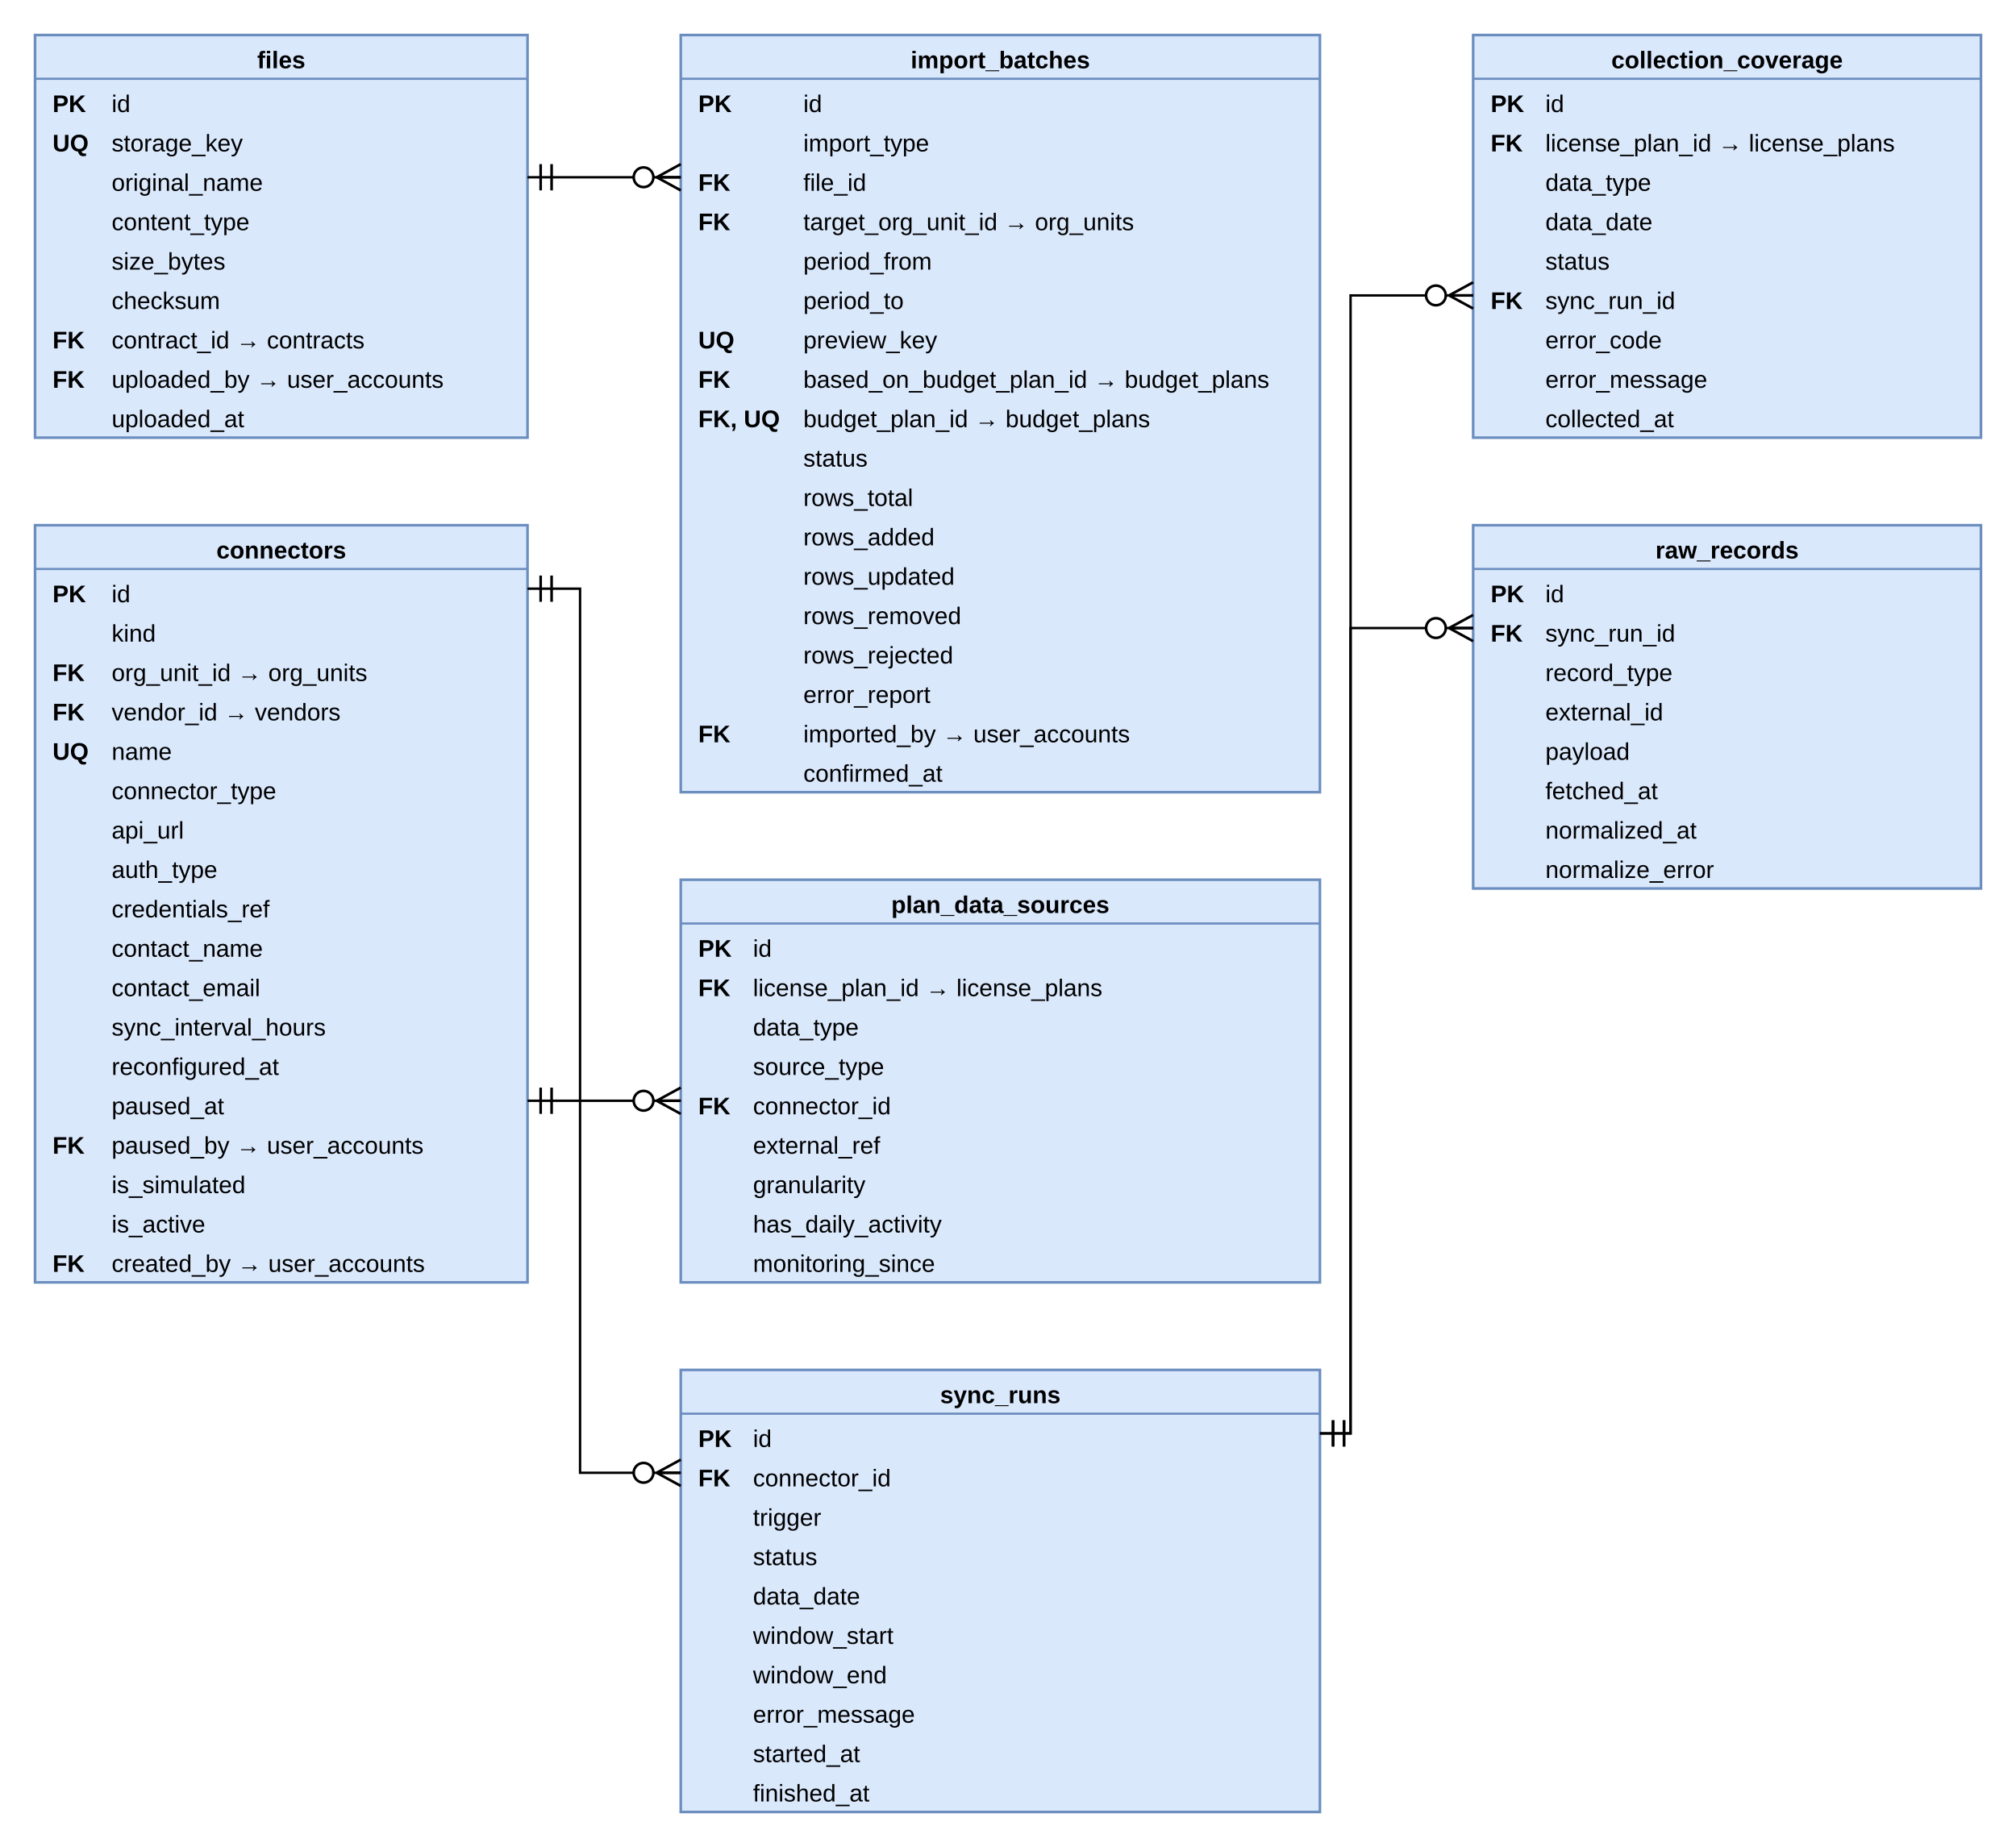
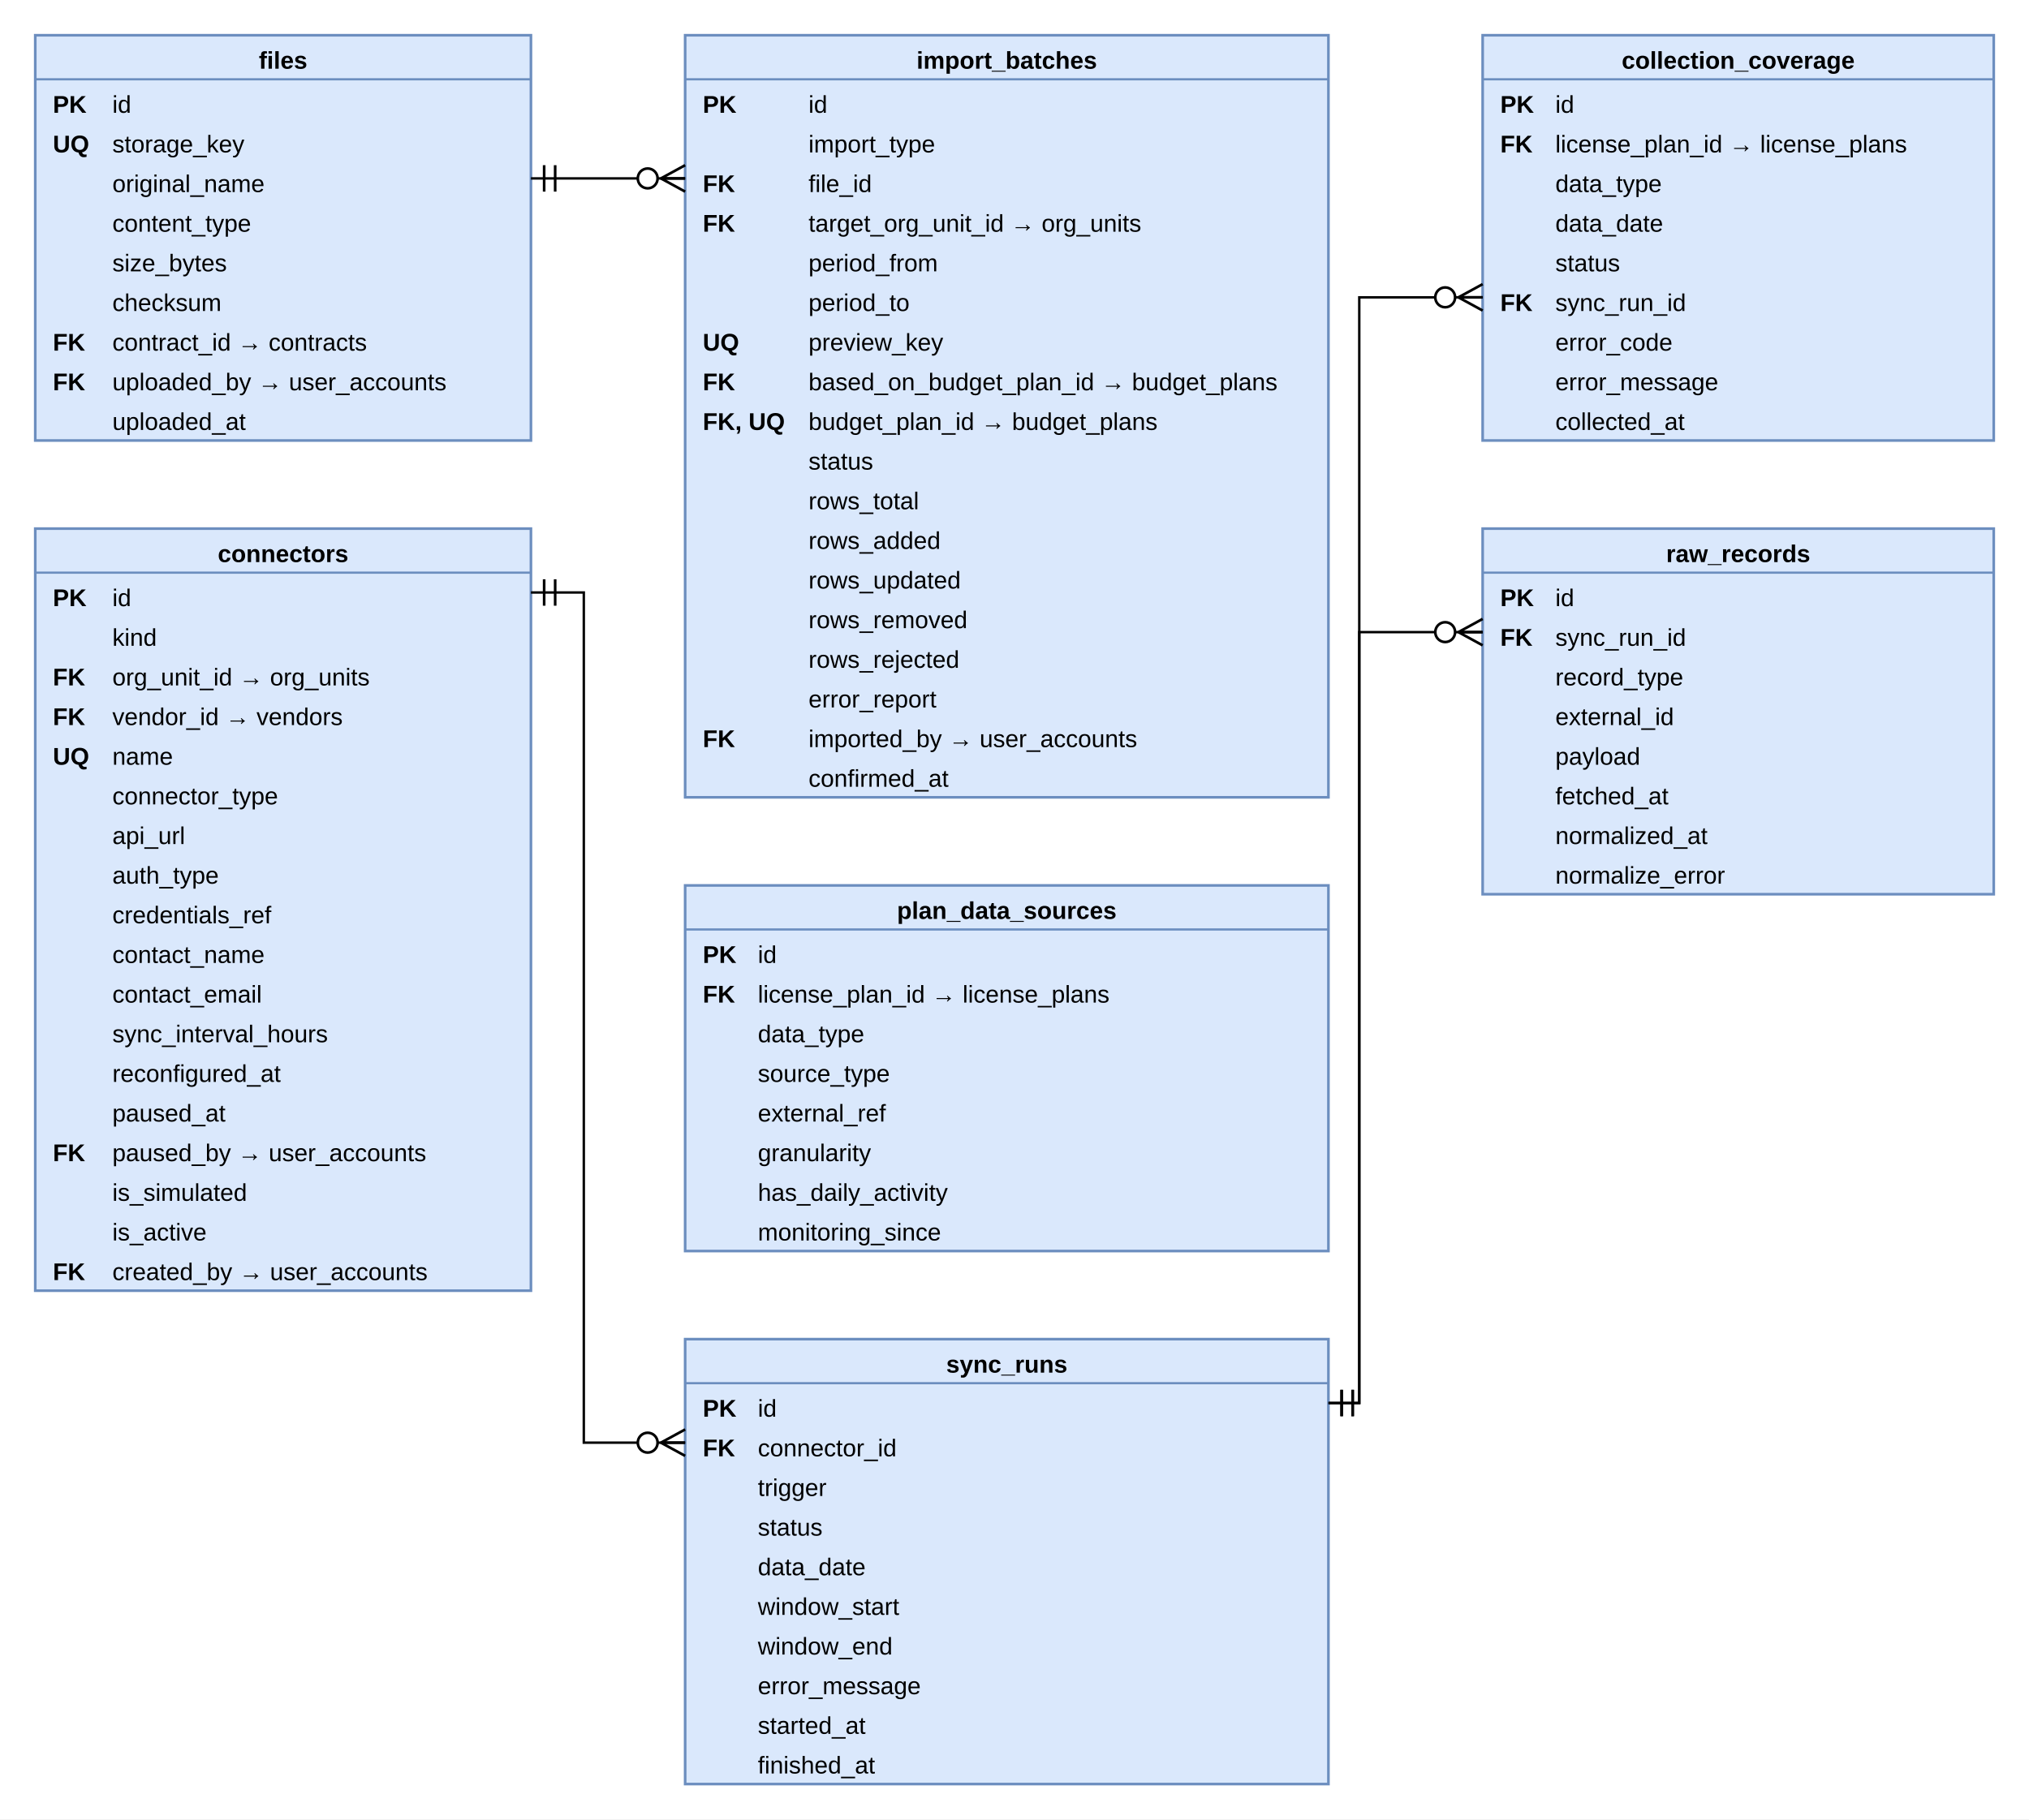
- <svg xmlns="http://www.w3.org/2000/svg" width="921" height="844" viewBox="0 0 921 844" font-family="Liberation Sans, Arial, Helvetica, sans-serif">
+ <svg xmlns="http://www.w3.org/2000/svg" width="921" height="826" viewBox="0 0 921 826" font-family="Liberation Sans, Arial, Helvetica, sans-serif">
  <rect width="100%" height="100%" fill="#ffffff" />
  <g transform="translate(-4.0,-4.0)">
    <rect x="20" y="20" width="225.0" height="184" fill="#DAE8FC" stroke="#6C8EBF" stroke-width="1.2" />
    <text x="132.5" y="35.2" font-size="11" fill="#000000" text-anchor="middle" font-weight="bold" xml:space="preserve">files</text>
    <line x1="20" y1="40" x2="245.0" y2="40" stroke="#6C8EBF" stroke-width="1" />
    <text x="28.0" y="55.2" font-size="11" fill="#000000" text-anchor="start" font-weight="bold" xml:space="preserve">PK</text>
    <text x="55.0" y="55.2" font-size="11" fill="#000000" text-anchor="start" xml:space="preserve">id</text>
    <text x="28.0" y="73.2" font-size="11" fill="#000000" text-anchor="start" font-weight="bold" xml:space="preserve">UQ</text>
    <text x="55.0" y="73.2" font-size="11" fill="#000000" text-anchor="start" xml:space="preserve">storage_key</text>
    <text x="55.0" y="91.2" font-size="11" fill="#000000" text-anchor="start" xml:space="preserve">original_name</text>
    <text x="55.0" y="109.2" font-size="11" fill="#000000" text-anchor="start" xml:space="preserve">content_type</text>
    <text x="55.0" y="127.2" font-size="11" fill="#000000" text-anchor="start" xml:space="preserve">size_bytes</text>
    <text x="55.0" y="145.2" font-size="11" fill="#000000" text-anchor="start" xml:space="preserve">checksum</text>
    <text x="28.0" y="163.2" font-size="11" fill="#000000" text-anchor="start" font-weight="bold" xml:space="preserve">FK</text>
    <text x="55.0" y="163.2" font-size="11" fill="#000000" text-anchor="start" xml:space="preserve">contract_id → contracts</text>
    <text x="28.0" y="181.2" font-size="11" fill="#000000" text-anchor="start" font-weight="bold" xml:space="preserve">FK</text>
    <text x="55.0" y="181.2" font-size="11" fill="#000000" text-anchor="start" xml:space="preserve">uploaded_by → user_accounts</text>
    <text x="55.0" y="199.2" font-size="11" fill="#000000" text-anchor="start" xml:space="preserve">uploaded_at</text>
    <rect x="20" y="244" width="225.0" height="346" fill="#DAE8FC" stroke="#6C8EBF" stroke-width="1.2" />
    <text x="132.5" y="259.2" font-size="11" fill="#000000" text-anchor="middle" font-weight="bold" xml:space="preserve">connectors</text>
    <line x1="20" y1="264" x2="245.0" y2="264" stroke="#6C8EBF" stroke-width="1" />
    <text x="28.0" y="279.2" font-size="11" fill="#000000" text-anchor="start" font-weight="bold" xml:space="preserve">PK</text>
    <text x="55.0" y="279.2" font-size="11" fill="#000000" text-anchor="start" xml:space="preserve">id</text>
    <text x="55.0" y="297.2" font-size="11" fill="#000000" text-anchor="start" xml:space="preserve">kind</text>
    <text x="28.0" y="315.2" font-size="11" fill="#000000" text-anchor="start" font-weight="bold" xml:space="preserve">FK</text>
    <text x="55.0" y="315.2" font-size="11" fill="#000000" text-anchor="start" xml:space="preserve">org_unit_id → org_units</text>
    <text x="28.0" y="333.2" font-size="11" fill="#000000" text-anchor="start" font-weight="bold" xml:space="preserve">FK</text>
    <text x="55.0" y="333.2" font-size="11" fill="#000000" text-anchor="start" xml:space="preserve">vendor_id → vendors</text>
    <text x="28.0" y="351.2" font-size="11" fill="#000000" text-anchor="start" font-weight="bold" xml:space="preserve">UQ</text>
    <text x="55.0" y="351.2" font-size="11" fill="#000000" text-anchor="start" xml:space="preserve">name</text>
    <text x="55.0" y="369.2" font-size="11" fill="#000000" text-anchor="start" xml:space="preserve">connector_type</text>
    <text x="55.0" y="387.2" font-size="11" fill="#000000" text-anchor="start" xml:space="preserve">api_url</text>
    <text x="55.0" y="405.2" font-size="11" fill="#000000" text-anchor="start" xml:space="preserve">auth_type</text>
    <text x="55.0" y="423.2" font-size="11" fill="#000000" text-anchor="start" xml:space="preserve">credentials_ref</text>
    <text x="55.0" y="441.2" font-size="11" fill="#000000" text-anchor="start" xml:space="preserve">contact_name</text>
    <text x="55.0" y="459.2" font-size="11" fill="#000000" text-anchor="start" xml:space="preserve">contact_email</text>
    <text x="55.0" y="477.2" font-size="11" fill="#000000" text-anchor="start" xml:space="preserve">sync_interval_hours</text>
    <text x="55.0" y="495.2" font-size="11" fill="#000000" text-anchor="start" xml:space="preserve">reconfigured_at</text>
    <text x="55.0" y="513.2" font-size="11" fill="#000000" text-anchor="start" xml:space="preserve">paused_at</text>
    <text x="28.0" y="531.2" font-size="11" fill="#000000" text-anchor="start" font-weight="bold" xml:space="preserve">FK</text>
    <text x="55.0" y="531.2" font-size="11" fill="#000000" text-anchor="start" xml:space="preserve">paused_by → user_accounts</text>
    <text x="55.0" y="549.2" font-size="11" fill="#000000" text-anchor="start" xml:space="preserve">is_simulated</text>
    <text x="55.0" y="567.2" font-size="11" fill="#000000" text-anchor="start" xml:space="preserve">is_active</text>
    <text x="28.0" y="585.2" font-size="11" fill="#000000" text-anchor="start" font-weight="bold" xml:space="preserve">FK</text>
    <text x="55.0" y="585.2" font-size="11" fill="#000000" text-anchor="start" xml:space="preserve">created_by → user_accounts</text>
    <rect x="315.0" y="20" width="292.0" height="346" fill="#DAE8FC" stroke="#6C8EBF" stroke-width="1.2" />
    <text x="461.0" y="35.2" font-size="11" fill="#000000" text-anchor="middle" font-weight="bold" xml:space="preserve">import_batches</text>
    <line x1="315.0" y1="40" x2="607.0" y2="40" stroke="#6C8EBF" stroke-width="1" />
    <text x="323.0" y="55.2" font-size="11" fill="#000000" text-anchor="start" font-weight="bold" xml:space="preserve">PK</text>
    <text x="371.0" y="55.2" font-size="11" fill="#000000" text-anchor="start" xml:space="preserve">id</text>
    <text x="371.0" y="73.2" font-size="11" fill="#000000" text-anchor="start" xml:space="preserve">import_type</text>
    <text x="323.0" y="91.2" font-size="11" fill="#000000" text-anchor="start" font-weight="bold" xml:space="preserve">FK</text>
    <text x="371.0" y="91.2" font-size="11" fill="#000000" text-anchor="start" xml:space="preserve">file_id</text>
    <text x="323.0" y="109.2" font-size="11" fill="#000000" text-anchor="start" font-weight="bold" xml:space="preserve">FK</text>
    <text x="371.0" y="109.2" font-size="11" fill="#000000" text-anchor="start" xml:space="preserve">target_org_unit_id → org_units</text>
    <text x="371.0" y="127.2" font-size="11" fill="#000000" text-anchor="start" xml:space="preserve">period_from</text>
    <text x="371.0" y="145.2" font-size="11" fill="#000000" text-anchor="start" xml:space="preserve">period_to</text>
    <text x="323.0" y="163.2" font-size="11" fill="#000000" text-anchor="start" font-weight="bold" xml:space="preserve">UQ</text>
    <text x="371.0" y="163.2" font-size="11" fill="#000000" text-anchor="start" xml:space="preserve">preview_key</text>
    <text x="323.0" y="181.2" font-size="11" fill="#000000" text-anchor="start" font-weight="bold" xml:space="preserve">FK</text>
    <text x="371.0" y="181.2" font-size="11" fill="#000000" text-anchor="start" xml:space="preserve">based_on_budget_plan_id → budget_plans</text>
    <text x="323.0" y="199.2" font-size="11" fill="#000000" text-anchor="start" font-weight="bold" xml:space="preserve">FK, UQ</text>
    <text x="371.0" y="199.2" font-size="11" fill="#000000" text-anchor="start" xml:space="preserve">budget_plan_id → budget_plans</text>
    <text x="371.0" y="217.2" font-size="11" fill="#000000" text-anchor="start" xml:space="preserve">status</text>
    <text x="371.0" y="235.2" font-size="11" fill="#000000" text-anchor="start" xml:space="preserve">rows_total</text>
    <text x="371.0" y="253.2" font-size="11" fill="#000000" text-anchor="start" xml:space="preserve">rows_added</text>
    <text x="371.0" y="271.2" font-size="11" fill="#000000" text-anchor="start" xml:space="preserve">rows_updated</text>
    <text x="371.0" y="289.2" font-size="11" fill="#000000" text-anchor="start" xml:space="preserve">rows_removed</text>
    <text x="371.0" y="307.2" font-size="11" fill="#000000" text-anchor="start" xml:space="preserve">rows_rejected</text>
    <text x="371.0" y="325.2" font-size="11" fill="#000000" text-anchor="start" xml:space="preserve">error_report</text>
    <text x="323.0" y="343.2" font-size="11" fill="#000000" text-anchor="start" font-weight="bold" xml:space="preserve">FK</text>
    <text x="371.0" y="343.2" font-size="11" fill="#000000" text-anchor="start" xml:space="preserve">imported_by → user_accounts</text>
    <text x="371.0" y="361.2" font-size="11" fill="#000000" text-anchor="start" xml:space="preserve">confirmed_at</text>
-     <rect x="315.0" y="406" width="292.0" height="184" fill="#DAE8FC" stroke="#6C8EBF" stroke-width="1.2" />
+     <rect x="315.0" y="406" width="292.0" height="166" fill="#DAE8FC" stroke="#6C8EBF" stroke-width="1.2" />
    <text x="461.0" y="421.2" font-size="11" fill="#000000" text-anchor="middle" font-weight="bold" xml:space="preserve">plan_data_sources</text>
    <line x1="315.0" y1="426" x2="607.0" y2="426" stroke="#6C8EBF" stroke-width="1" />
    <text x="323.0" y="441.2" font-size="11" fill="#000000" text-anchor="start" font-weight="bold" xml:space="preserve">PK</text>
    <text x="348.0" y="441.2" font-size="11" fill="#000000" text-anchor="start" xml:space="preserve">id</text>
    <text x="323.0" y="459.2" font-size="11" fill="#000000" text-anchor="start" font-weight="bold" xml:space="preserve">FK</text>
    <text x="348.0" y="459.2" font-size="11" fill="#000000" text-anchor="start" xml:space="preserve">license_plan_id → license_plans</text>
    <text x="348.0" y="477.2" font-size="11" fill="#000000" text-anchor="start" xml:space="preserve">data_type</text>
    <text x="348.0" y="495.2" font-size="11" fill="#000000" text-anchor="start" xml:space="preserve">source_type</text>
-     <text x="323.0" y="513.2" font-size="11" fill="#000000" text-anchor="start" font-weight="bold" xml:space="preserve">FK</text>
-     <text x="348.0" y="513.2" font-size="11" fill="#000000" text-anchor="start" xml:space="preserve">connector_id</text>
-     <text x="348.0" y="531.2" font-size="11" fill="#000000" text-anchor="start" xml:space="preserve">external_ref</text>
-     <text x="348.0" y="549.2" font-size="11" fill="#000000" text-anchor="start" xml:space="preserve">granularity</text>
-     <text x="348.0" y="567.2" font-size="11" fill="#000000" text-anchor="start" xml:space="preserve">has_daily_activity</text>
-     <text x="348.0" y="585.2" font-size="11" fill="#000000" text-anchor="start" xml:space="preserve">monitoring_since</text>
-     <rect x="315.0" y="630" width="292.0" height="202" fill="#DAE8FC" stroke="#6C8EBF" stroke-width="1.2" />
-     <text x="461.0" y="645.2" font-size="11" fill="#000000" text-anchor="middle" font-weight="bold" xml:space="preserve">sync_runs</text>
-     <line x1="315.0" y1="650" x2="607.0" y2="650" stroke="#6C8EBF" stroke-width="1" />
-     <text x="323.0" y="665.2" font-size="11" fill="#000000" text-anchor="start" font-weight="bold" xml:space="preserve">PK</text>
-     <text x="348.0" y="665.2" font-size="11" fill="#000000" text-anchor="start" xml:space="preserve">id</text>
-     <text x="323.0" y="683.2" font-size="11" fill="#000000" text-anchor="start" font-weight="bold" xml:space="preserve">FK</text>
-     <text x="348.0" y="683.2" font-size="11" fill="#000000" text-anchor="start" xml:space="preserve">connector_id</text>
-     <text x="348.0" y="701.2" font-size="11" fill="#000000" text-anchor="start" xml:space="preserve">trigger</text>
-     <text x="348.0" y="719.2" font-size="11" fill="#000000" text-anchor="start" xml:space="preserve">status</text>
-     <text x="348.0" y="737.2" font-size="11" fill="#000000" text-anchor="start" xml:space="preserve">data_date</text>
-     <text x="348.0" y="755.2" font-size="11" fill="#000000" text-anchor="start" xml:space="preserve">window_start</text>
-     <text x="348.0" y="773.2" font-size="11" fill="#000000" text-anchor="start" xml:space="preserve">window_end</text>
-     <text x="348.0" y="791.2" font-size="11" fill="#000000" text-anchor="start" xml:space="preserve">error_message</text>
-     <text x="348.0" y="809.2" font-size="11" fill="#000000" text-anchor="start" xml:space="preserve">started_at</text>
-     <text x="348.0" y="827.2" font-size="11" fill="#000000" text-anchor="start" xml:space="preserve">finished_at</text>
+     <text x="348.0" y="513.2" font-size="11" fill="#000000" text-anchor="start" xml:space="preserve">external_ref</text>
+     <text x="348.0" y="531.2" font-size="11" fill="#000000" text-anchor="start" xml:space="preserve">granularity</text>
+     <text x="348.0" y="549.2" font-size="11" fill="#000000" text-anchor="start" xml:space="preserve">has_daily_activity</text>
+     <text x="348.0" y="567.2" font-size="11" fill="#000000" text-anchor="start" xml:space="preserve">monitoring_since</text>
+     <rect x="315.0" y="612" width="292.0" height="202" fill="#DAE8FC" stroke="#6C8EBF" stroke-width="1.2" />
+     <text x="461.0" y="627.2" font-size="11" fill="#000000" text-anchor="middle" font-weight="bold" xml:space="preserve">sync_runs</text>
+     <line x1="315.0" y1="632" x2="607.0" y2="632" stroke="#6C8EBF" stroke-width="1" />
+     <text x="323.0" y="647.2" font-size="11" fill="#000000" text-anchor="start" font-weight="bold" xml:space="preserve">PK</text>
+     <text x="348.0" y="647.2" font-size="11" fill="#000000" text-anchor="start" xml:space="preserve">id</text>
+     <text x="323.0" y="665.2" font-size="11" fill="#000000" text-anchor="start" font-weight="bold" xml:space="preserve">FK</text>
+     <text x="348.0" y="665.2" font-size="11" fill="#000000" text-anchor="start" xml:space="preserve">connector_id</text>
+     <text x="348.0" y="683.2" font-size="11" fill="#000000" text-anchor="start" xml:space="preserve">trigger</text>
+     <text x="348.0" y="701.2" font-size="11" fill="#000000" text-anchor="start" xml:space="preserve">status</text>
+     <text x="348.0" y="719.2" font-size="11" fill="#000000" text-anchor="start" xml:space="preserve">data_date</text>
+     <text x="348.0" y="737.2" font-size="11" fill="#000000" text-anchor="start" xml:space="preserve">window_start</text>
+     <text x="348.0" y="755.2" font-size="11" fill="#000000" text-anchor="start" xml:space="preserve">window_end</text>
+     <text x="348.0" y="773.2" font-size="11" fill="#000000" text-anchor="start" xml:space="preserve">error_message</text>
+     <text x="348.0" y="791.2" font-size="11" fill="#000000" text-anchor="start" xml:space="preserve">started_at</text>
+     <text x="348.0" y="809.2" font-size="11" fill="#000000" text-anchor="start" xml:space="preserve">finished_at</text>
    <rect x="677.0" y="20" width="232.0" height="184" fill="#DAE8FC" stroke="#6C8EBF" stroke-width="1.2" />
    <text x="793.0" y="35.2" font-size="11" fill="#000000" text-anchor="middle" font-weight="bold" xml:space="preserve">collection_coverage</text>
    <line x1="677.0" y1="40" x2="909.0" y2="40" stroke="#6C8EBF" stroke-width="1" />
    <text x="685.0" y="55.2" font-size="11" fill="#000000" text-anchor="start" font-weight="bold" xml:space="preserve">PK</text>
    <text x="710.0" y="55.2" font-size="11" fill="#000000" text-anchor="start" xml:space="preserve">id</text>
    <text x="685.0" y="73.2" font-size="11" fill="#000000" text-anchor="start" font-weight="bold" xml:space="preserve">FK</text>
    <text x="710.0" y="73.2" font-size="11" fill="#000000" text-anchor="start" xml:space="preserve">license_plan_id → license_plans</text>
    <text x="710.0" y="91.2" font-size="11" fill="#000000" text-anchor="start" xml:space="preserve">data_type</text>
    <text x="710.0" y="109.2" font-size="11" fill="#000000" text-anchor="start" xml:space="preserve">data_date</text>
    <text x="710.0" y="127.2" font-size="11" fill="#000000" text-anchor="start" xml:space="preserve">status</text>
    <text x="685.0" y="145.2" font-size="11" fill="#000000" text-anchor="start" font-weight="bold" xml:space="preserve">FK</text>
    <text x="710.0" y="145.2" font-size="11" fill="#000000" text-anchor="start" xml:space="preserve">sync_run_id</text>
    <text x="710.0" y="163.2" font-size="11" fill="#000000" text-anchor="start" xml:space="preserve">error_code</text>
    <text x="710.0" y="181.2" font-size="11" fill="#000000" text-anchor="start" xml:space="preserve">error_message</text>
    <text x="710.0" y="199.2" font-size="11" fill="#000000" text-anchor="start" xml:space="preserve">collected_at</text>
    <rect x="677.0" y="244" width="232.0" height="166" fill="#DAE8FC" stroke="#6C8EBF" stroke-width="1.2" />
    <text x="793.0" y="259.2" font-size="11" fill="#000000" text-anchor="middle" font-weight="bold" xml:space="preserve">raw_records</text>
    <line x1="677.0" y1="264" x2="909.0" y2="264" stroke="#6C8EBF" stroke-width="1" />
    <text x="685.0" y="279.2" font-size="11" fill="#000000" text-anchor="start" font-weight="bold" xml:space="preserve">PK</text>
    <text x="710.0" y="279.2" font-size="11" fill="#000000" text-anchor="start" xml:space="preserve">id</text>
    <text x="685.0" y="297.2" font-size="11" fill="#000000" text-anchor="start" font-weight="bold" xml:space="preserve">FK</text>
    <text x="710.0" y="297.2" font-size="11" fill="#000000" text-anchor="start" xml:space="preserve">sync_run_id</text>
    <text x="710.0" y="315.2" font-size="11" fill="#000000" text-anchor="start" xml:space="preserve">record_type</text>
    <text x="710.0" y="333.2" font-size="11" fill="#000000" text-anchor="start" xml:space="preserve">external_id</text>
    <text x="710.0" y="351.2" font-size="11" fill="#000000" text-anchor="start" xml:space="preserve">payload</text>
    <text x="710.0" y="369.2" font-size="11" fill="#000000" text-anchor="start" xml:space="preserve">fetched_at</text>
    <text x="710.0" y="387.2" font-size="11" fill="#000000" text-anchor="start" xml:space="preserve">normalized_at</text>
    <text x="710.0" y="405.2" font-size="11" fill="#000000" text-anchor="start" xml:space="preserve">normalize_error</text>
    <path d="M245.0,85.0 L315.0,85.0" fill="none" stroke="#000000" stroke-width="1.1" />
    <path d="M304.0,85.0 L315.0,91.0 M304.0,85.0 L315.0,79.0 M304.0,85.0 L315.0,85.0" fill="none" stroke="#000000" stroke-width="1.2" />
    <circle cx="298.0" cy="85.0" r="4.5" fill="#fff" stroke="#000000" stroke-width="1.2" />
    <path d="M251.0,79.0 L251.0,91.0" stroke="#000000" stroke-width="1.2" />
    <path d="M256.0,79.0 L256.0,91.0" stroke="#000000" stroke-width="1.2" />
-     <path d="M245.0,273.0 L269.0,273.0 L269.0,677.0 L315.0,677.0" fill="none" stroke="#000000" stroke-width="1.1" />
-     <path d="M304.0,677.0 L315.0,683.0 M304.0,677.0 L315.0,671.0 M304.0,677.0 L315.0,677.0" fill="none" stroke="#000000" stroke-width="1.2" />
-     <circle cx="298.0" cy="677.0" r="4.5" fill="#fff" stroke="#000000" stroke-width="1.2" />
+     <path d="M245.0,273.0 L269.0,273.0 L269.0,659.0 L315.0,659.0" fill="none" stroke="#000000" stroke-width="1.1" />
+     <path d="M304.0,659.0 L315.0,665.0 M304.0,659.0 L315.0,653.0 M304.0,659.0 L315.0,659.0" fill="none" stroke="#000000" stroke-width="1.2" />
+     <circle cx="298.0" cy="659.0" r="4.5" fill="#fff" stroke="#000000" stroke-width="1.2" />
    <path d="M251.0,267.0 L251.0,279.0" stroke="#000000" stroke-width="1.2" />
    <path d="M256.0,267.0 L256.0,279.0" stroke="#000000" stroke-width="1.2" />
-     <path d="M245.0,507.0 L315.0,507.0" fill="none" stroke="#000000" stroke-width="1.1" />
-     <path d="M304.0,507.0 L315.0,513.0 M304.0,507.0 L315.0,501.0 M304.0,507.0 L315.0,507.0" fill="none" stroke="#000000" stroke-width="1.2" />
-     <circle cx="298.0" cy="507.0" r="4.5" fill="#fff" stroke="#000000" stroke-width="1.2" />
-     <path d="M251.0,501.0 L251.0,513.0" stroke="#000000" stroke-width="1.2" />
-     <path d="M256.0,501.0 L256.0,513.0" stroke="#000000" stroke-width="1.2" />
-     <path d="M607.0,659.0 L621.0,659.0 L621.0,291.0 L677.0,291.0" fill="none" stroke="#000000" stroke-width="1.1" />
+     <path d="M607.0,641.0 L621.0,641.0 L621.0,291.0 L677.0,291.0" fill="none" stroke="#000000" stroke-width="1.1" />
    <path d="M666.0,291.0 L677.0,297.0 M666.0,291.0 L677.0,285.0 M666.0,291.0 L677.0,291.0" fill="none" stroke="#000000" stroke-width="1.2" />
    <circle cx="660.0" cy="291.0" r="4.5" fill="#fff" stroke="#000000" stroke-width="1.2" />
-     <path d="M613.0,653.0 L613.0,665.0" stroke="#000000" stroke-width="1.2" />
-     <path d="M618.0,653.0 L618.0,665.0" stroke="#000000" stroke-width="1.2" />
-     <path d="M607.0,659.0 L621.0,659.0 L621.0,139.0 L677.0,139.0" fill="none" stroke="#000000" stroke-width="1.1" />
+     <path d="M613.0,635.0 L613.0,647.0" stroke="#000000" stroke-width="1.2" />
+     <path d="M618.0,635.0 L618.0,647.0" stroke="#000000" stroke-width="1.2" />
+     <path d="M607.0,641.0 L621.0,641.0 L621.0,139.0 L677.0,139.0" fill="none" stroke="#000000" stroke-width="1.1" />
    <path d="M666.0,139.0 L677.0,145.0 M666.0,139.0 L677.0,133.0 M666.0,139.0 L677.0,139.0" fill="none" stroke="#000000" stroke-width="1.2" />
    <circle cx="660.0" cy="139.0" r="4.5" fill="#fff" stroke="#000000" stroke-width="1.2" />
-     <path d="M613.0,653.0 L613.0,665.0" stroke="#000000" stroke-width="1.2" />
-     <path d="M618.0,653.0 L618.0,665.0" stroke="#000000" stroke-width="1.2" />
+     <path d="M613.0,635.0 L613.0,647.0" stroke="#000000" stroke-width="1.2" />
+     <path d="M618.0,635.0 L618.0,647.0" stroke="#000000" stroke-width="1.2" />
  </g>
</svg>
